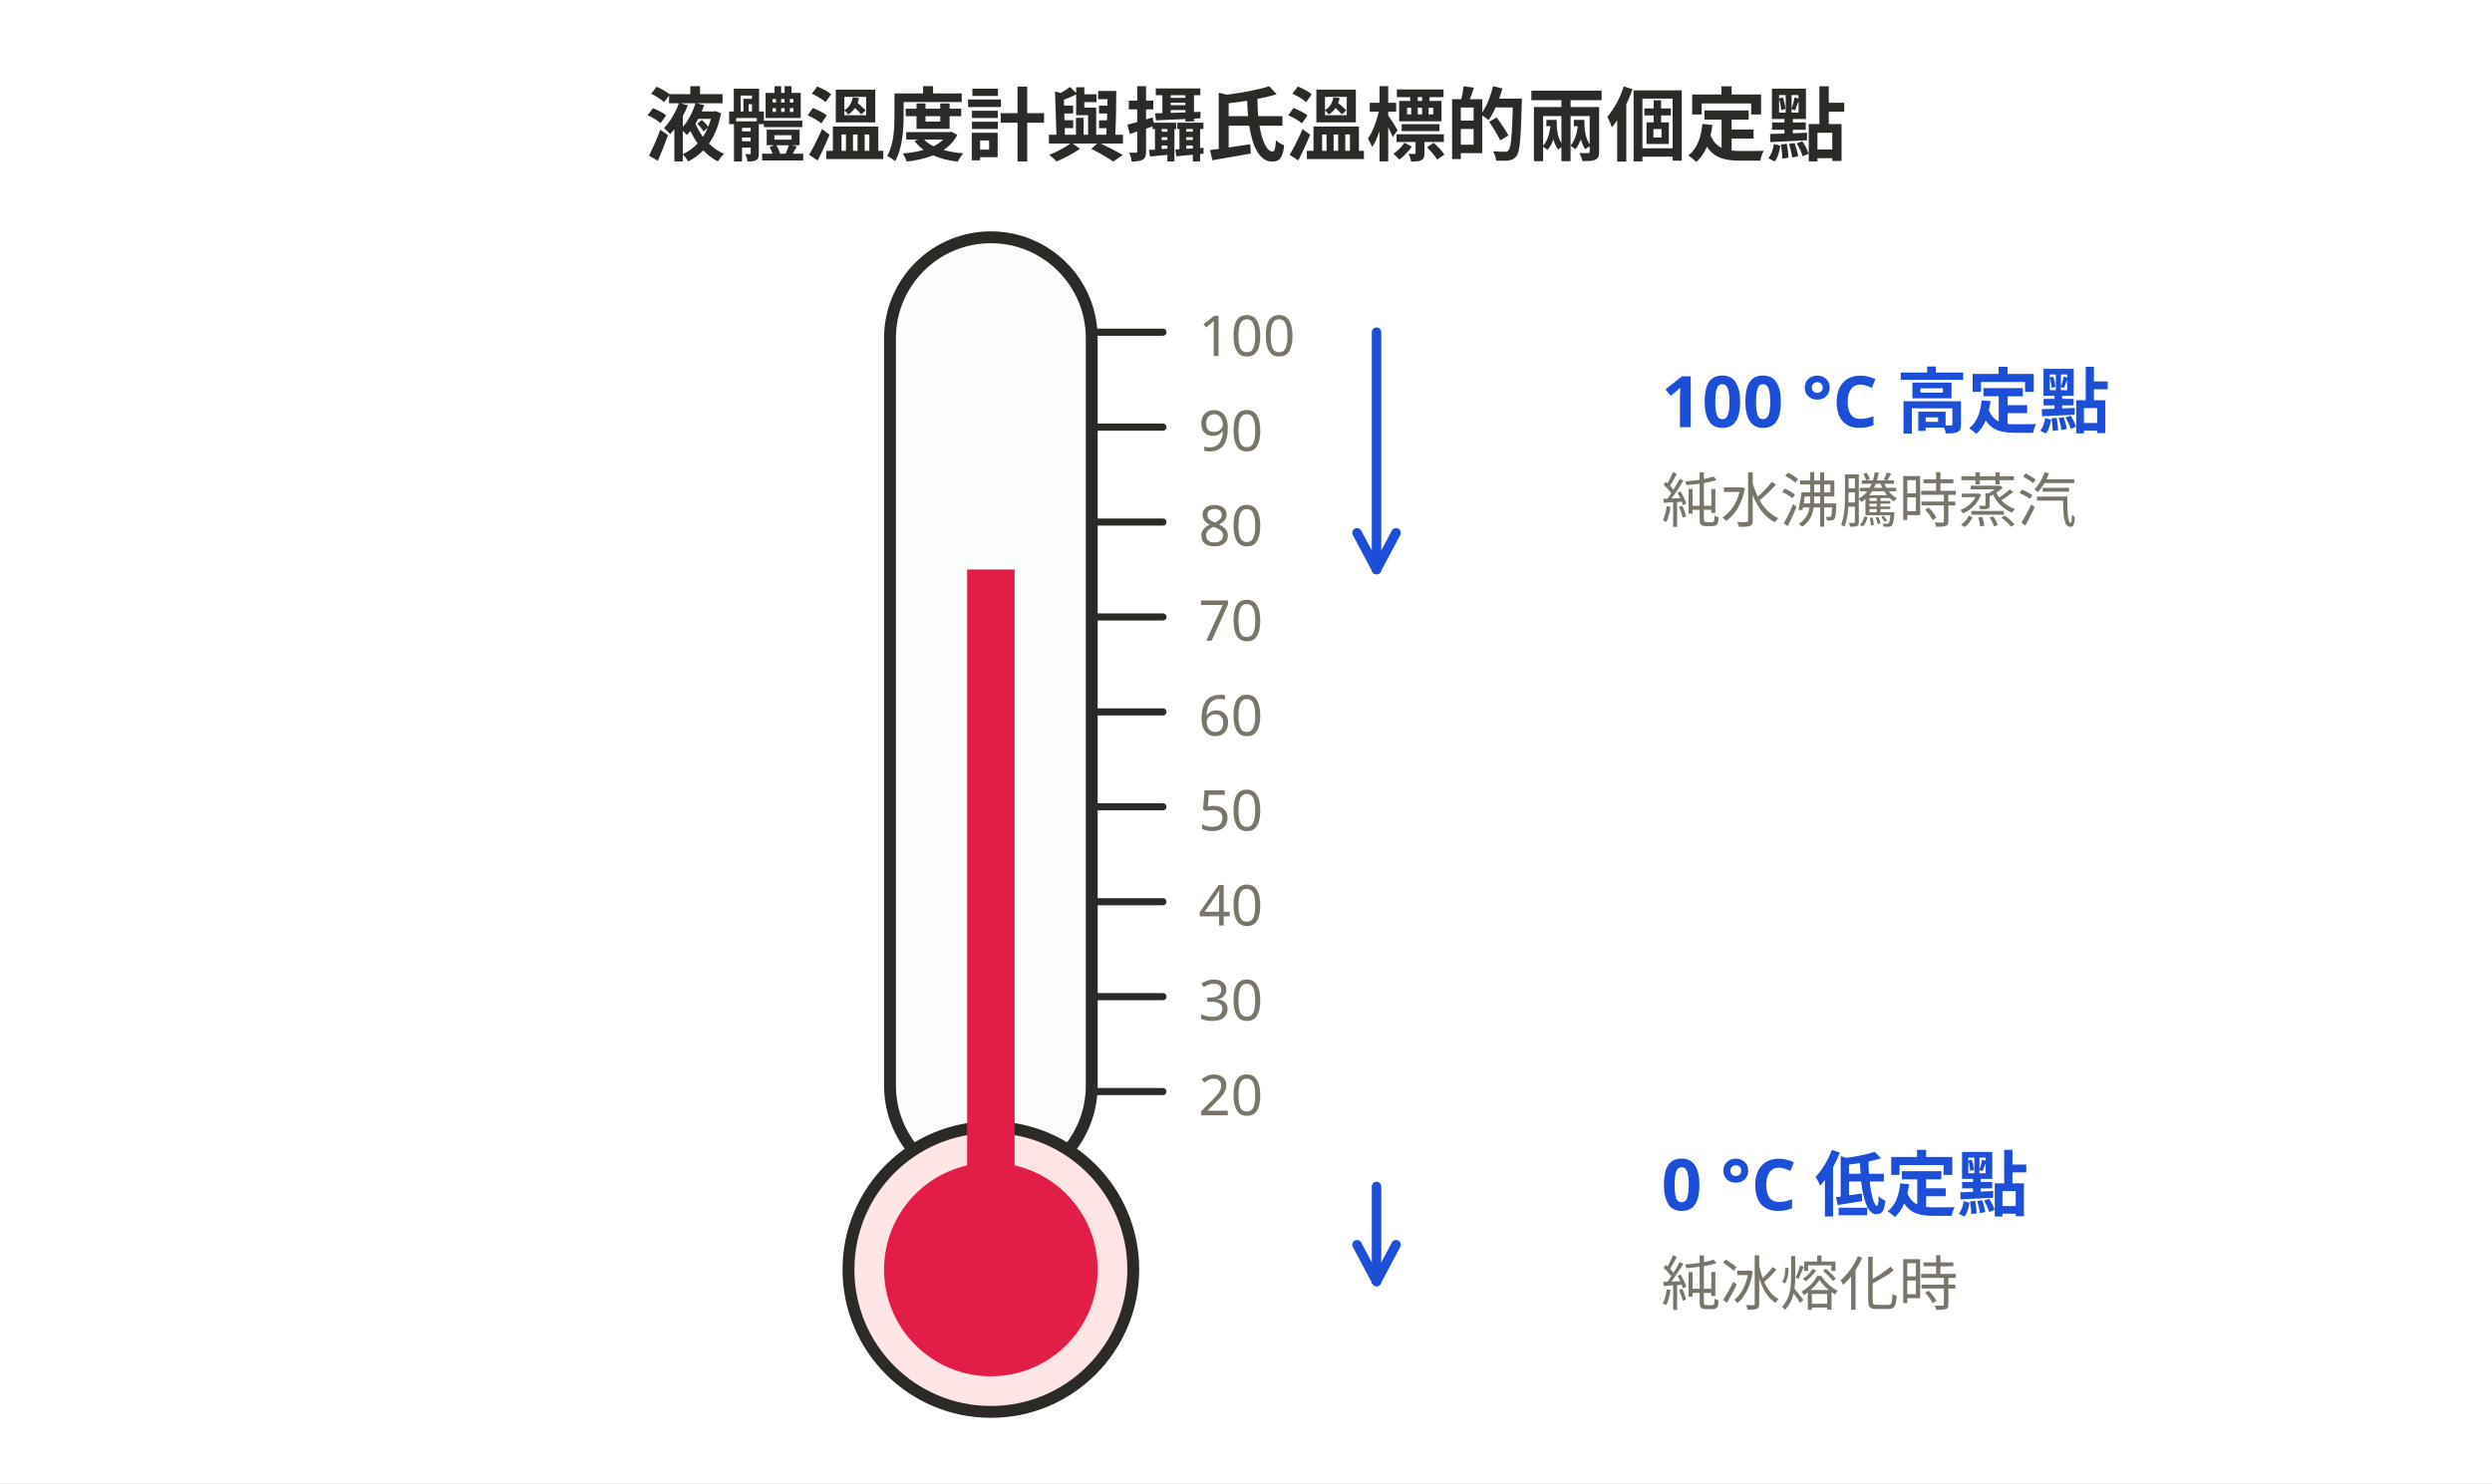
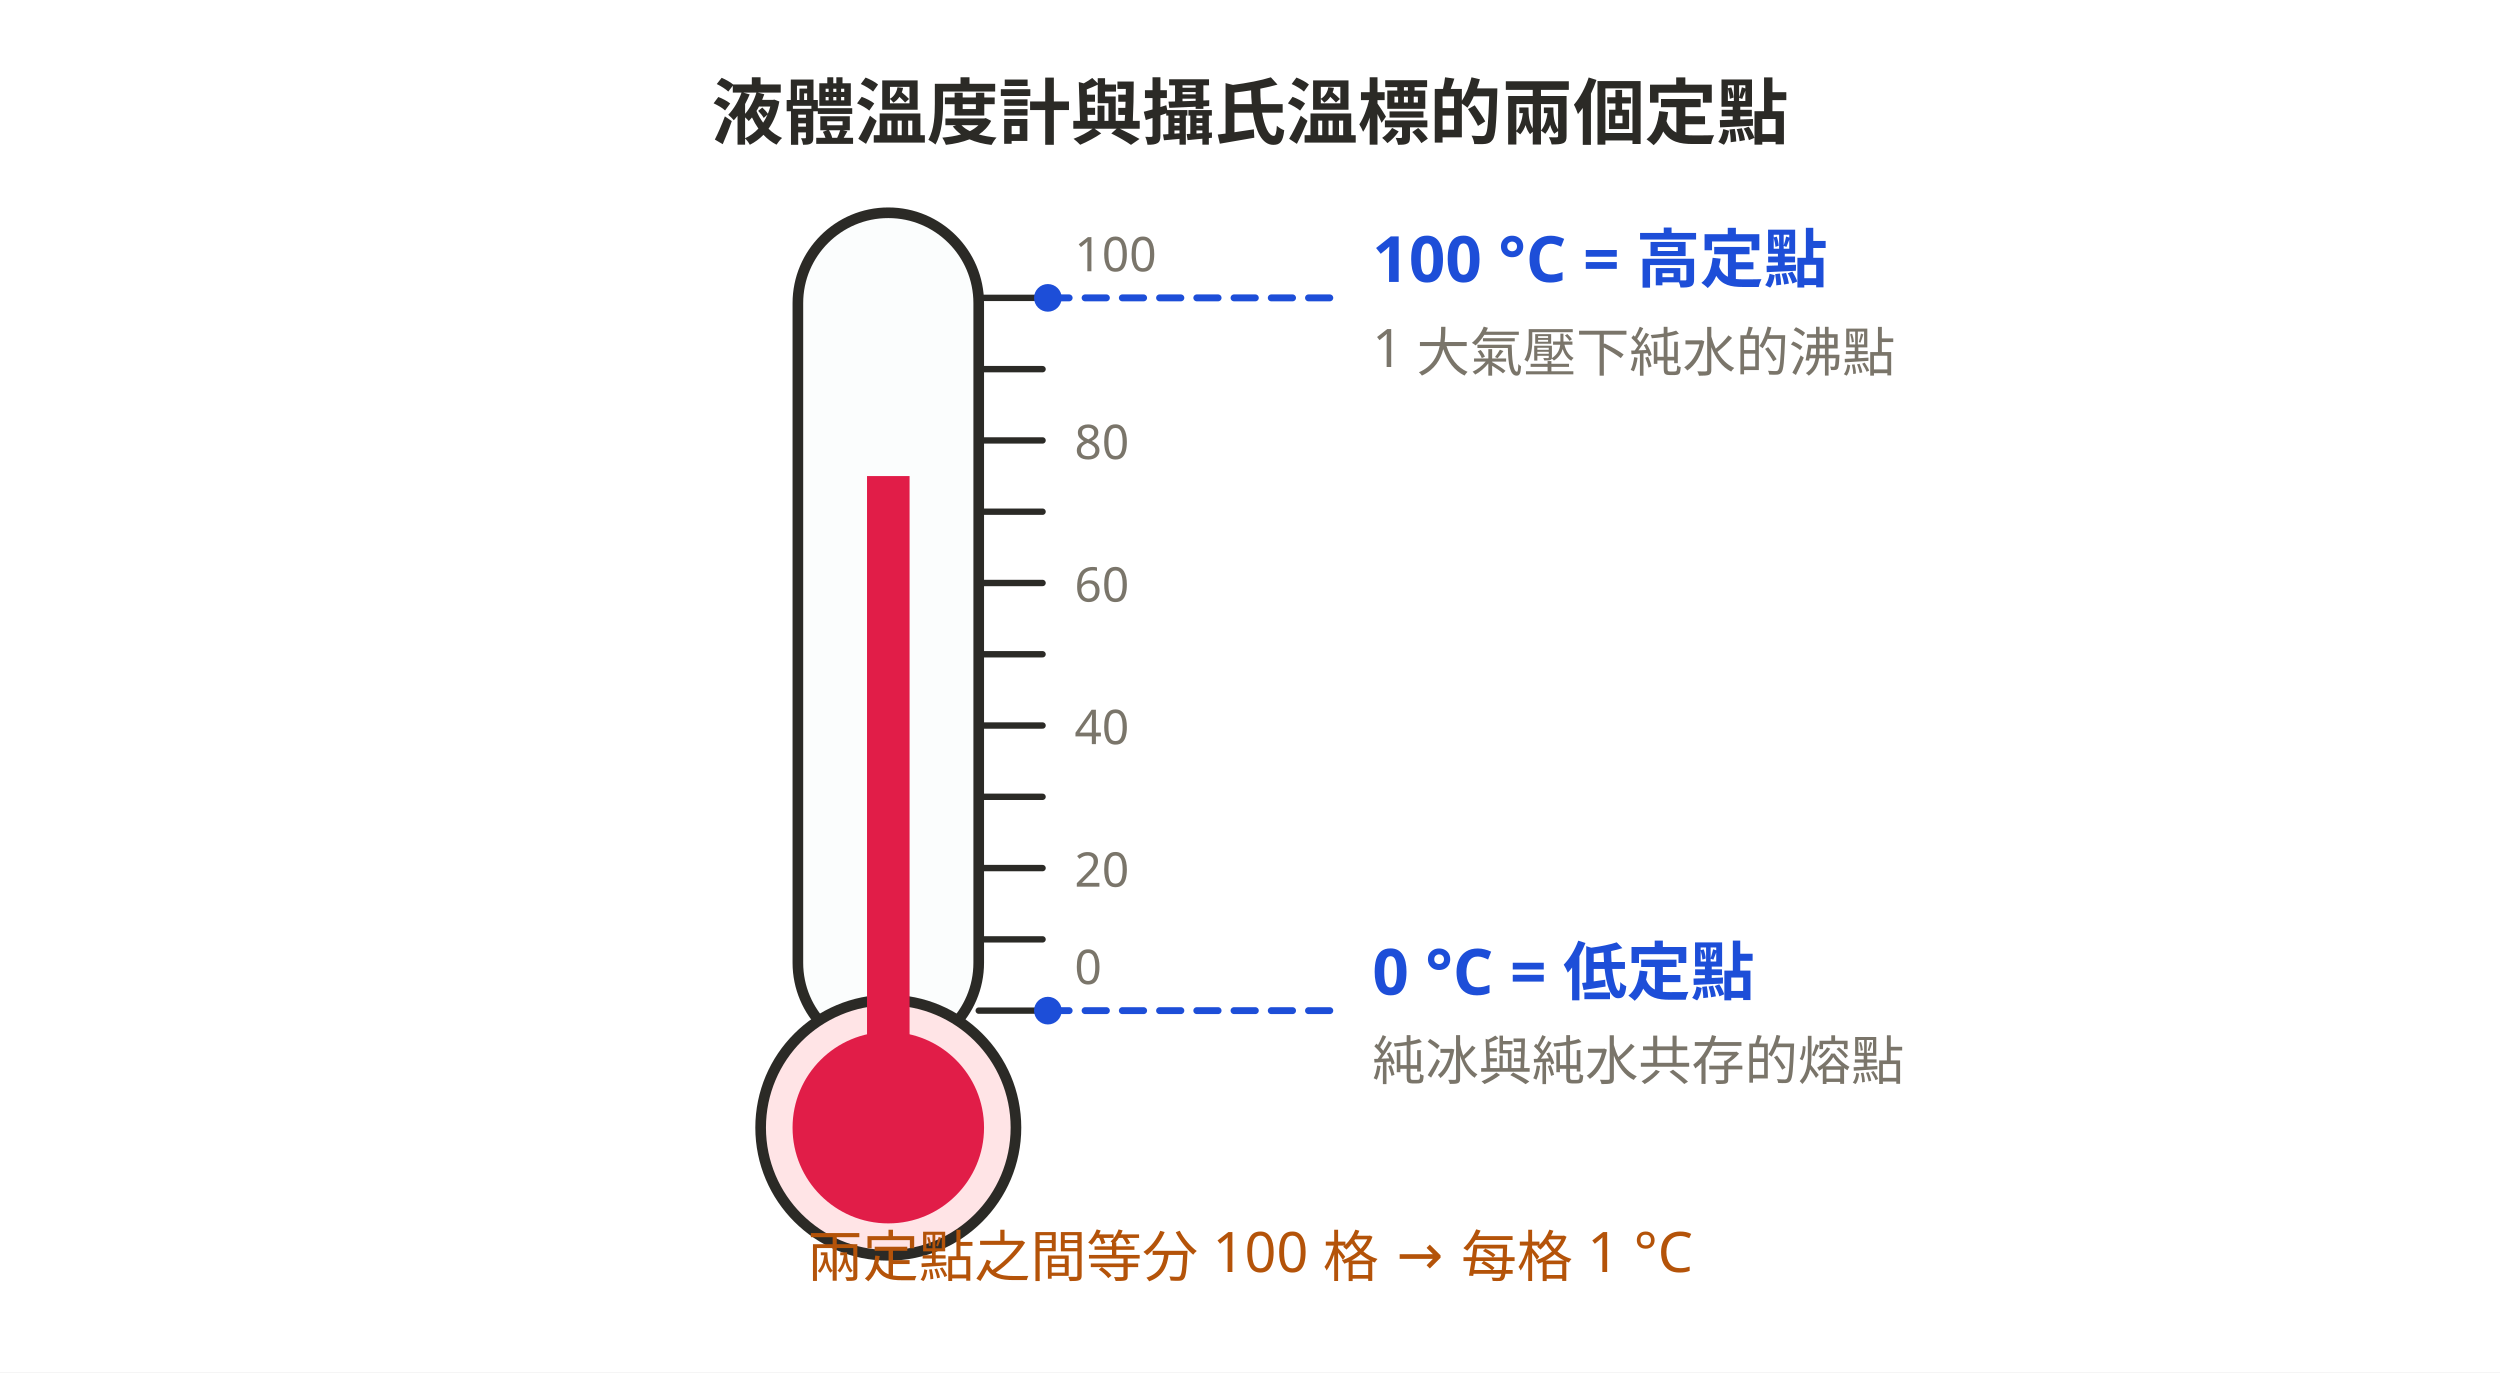
- <svg xmlns="http://www.w3.org/2000/svg" viewBox="0 0 420 250" width="420" height="250" font-family="'Microsoft JhengHei','PingFang TC','Noto Sans TC',system-ui,sans-serif">
-   <rect x="0" y="0" width="420" height="250" fill="#ffffff" />
-   <rect x="150" y="40" width="34" height="160" rx="17" fill="#fbfdfd" stroke="#2b2a26" stroke-width="2" />
-   <circle cx="167" cy="214" r="24" fill="#ffe4e6" stroke="#2b2a26" stroke-width="2" />
-   <rect x="163" y="96" width="8" height="120" rx="0" fill="#e11d48" stroke="none" stroke-width="1.5" />
-   <circle cx="167" cy="214" r="18" fill="#e11d48" stroke="none" stroke-width="1.5" />
+ <svg xmlns="http://www.w3.org/2000/svg" viewBox="0 0 470 258" width="470" height="258" font-family="'Microsoft JhengHei','PingFang TC','Noto Sans TC',system-ui,sans-serif">
+   <rect x="0" y="0" width="470" height="258" fill="#ffffff" />
+   <rect x="150" y="40" width="34" height="158" rx="17" fill="#fbfdfd" stroke="#2b2a26" stroke-width="2" />
+   <circle cx="167" cy="212" r="24" fill="#ffe4e6" stroke="#2b2a26" stroke-width="2" />
+   <line x1="184" y1="190" x2="196" y2="190" stroke="#2b2a26" stroke-width="1.2" stroke-linecap="round" />
+   <text x="202" y="185" font-size="9" fill="#7a756a" text-anchor="start" font-weight="normal">0</text>
+   <line x1="184" y1="176.6" x2="196" y2="176.6" stroke="#2b2a26" stroke-width="1.2" stroke-linecap="round" />
+   <line x1="184" y1="163.2" x2="196" y2="163.2" stroke="#2b2a26" stroke-width="1.2" stroke-linecap="round" />
+   <text x="202" y="166.7" font-size="9" fill="#7a756a" text-anchor="start" font-weight="normal">20</text>
+   <line x1="184" y1="149.8" x2="196" y2="149.8" stroke="#2b2a26" stroke-width="1.2" stroke-linecap="round" />
+   <line x1="184" y1="136.4" x2="196" y2="136.4" stroke="#2b2a26" stroke-width="1.2" stroke-linecap="round" />
+   <text x="202" y="139.9" font-size="9" fill="#7a756a" text-anchor="start" font-weight="normal">40</text>
+   <line x1="184" y1="123" x2="196" y2="123" stroke="#2b2a26" stroke-width="1.2" stroke-linecap="round" />
+   <line x1="184" y1="109.6" x2="196" y2="109.6" stroke="#2b2a26" stroke-width="1.2" stroke-linecap="round" />
+   <text x="202" y="113.1" font-size="9" fill="#7a756a" text-anchor="start" font-weight="normal">60</text>
+   <line x1="184" y1="96.2" x2="196" y2="96.2" stroke="#2b2a26" stroke-width="1.2" stroke-linecap="round" />
+   <line x1="184" y1="82.8" x2="196" y2="82.8" stroke="#2b2a26" stroke-width="1.2" stroke-linecap="round" />
+   <text x="202" y="86.3" font-size="9" fill="#7a756a" text-anchor="start" font-weight="normal">80</text>
+   <line x1="184" y1="69.4" x2="196" y2="69.4" stroke="#2b2a26" stroke-width="1.2" stroke-linecap="round" />
  <line x1="184" y1="56" x2="196" y2="56" stroke="#2b2a26" stroke-width="1.2" stroke-linecap="round" />
-   <text x="202" y="60" font-size="9.5" fill="#7a756a" text-anchor="start" font-weight="normal">100</text>
-   <line x1="184" y1="72" x2="196" y2="72" stroke="#2b2a26" stroke-width="1.2" stroke-linecap="round" />
-   <text x="202" y="76" font-size="9.5" fill="#7a756a" text-anchor="start" font-weight="normal">90</text>
-   <line x1="184" y1="88" x2="196" y2="88" stroke="#2b2a26" stroke-width="1.2" stroke-linecap="round" />
-   <text x="202" y="92" font-size="9.5" fill="#7a756a" text-anchor="start" font-weight="normal">80</text>
-   <line x1="184" y1="104" x2="196" y2="104" stroke="#2b2a26" stroke-width="1.2" stroke-linecap="round" />
-   <text x="202" y="108" font-size="9.5" fill="#7a756a" text-anchor="start" font-weight="normal">70</text>
-   <line x1="184" y1="120" x2="196" y2="120" stroke="#2b2a26" stroke-width="1.2" stroke-linecap="round" />
-   <text x="202" y="124" font-size="9.5" fill="#7a756a" text-anchor="start" font-weight="normal">60</text>
-   <line x1="184" y1="136" x2="196" y2="136" stroke="#2b2a26" stroke-width="1.2" stroke-linecap="round" />
-   <text x="202" y="140" font-size="9.5" fill="#7a756a" text-anchor="start" font-weight="normal">50</text>
-   <line x1="184" y1="152" x2="196" y2="152" stroke="#2b2a26" stroke-width="1.2" stroke-linecap="round" />
-   <text x="202" y="156" font-size="9.5" fill="#7a756a" text-anchor="start" font-weight="normal">40</text>
-   <line x1="184" y1="168" x2="196" y2="168" stroke="#2b2a26" stroke-width="1.2" stroke-linecap="round" />
-   <text x="202" y="172" font-size="9.5" fill="#7a756a" text-anchor="start" font-weight="normal">30</text>
-   <line x1="184" y1="184" x2="196" y2="184" stroke="#2b2a26" stroke-width="1.2" stroke-linecap="round" />
-   <text x="202" y="188" font-size="9.5" fill="#7a756a" text-anchor="start" font-weight="normal">20</text>
-   <line x1="232" y1="56" x2="232" y2="96" stroke="#1d4ed8" stroke-width="1.6" stroke-linecap="round" />
-   <line x1="232" y1="96" x2="228.714" y2="89.819" stroke="#1d4ed8" stroke-width="1.6" stroke-linecap="round" />
-   <line x1="232" y1="96" x2="235.286" y2="89.819" stroke="#1d4ed8" stroke-width="1.6" stroke-linecap="round" />
-   <text x="280" y="72" font-size="12" fill="#1d4ed8" text-anchor="start" font-weight="bold">100 °C 高定點</text>
-   <text x="280" y="88" font-size="10" fill="#7a756a" text-anchor="start" font-weight="normal">純水沸騰時蒸汽</text>
-   <line x1="232" y1="200" x2="232" y2="216" stroke="#1d4ed8" stroke-width="1.6" stroke-linecap="round" />
-   <line x1="232" y1="216" x2="228.714" y2="209.819" stroke="#1d4ed8" stroke-width="1.6" stroke-linecap="round" />
-   <line x1="232" y1="216" x2="235.286" y2="209.819" stroke="#1d4ed8" stroke-width="1.6" stroke-linecap="round" />
-   <text x="280" y="204" font-size="12" fill="#1d4ed8" text-anchor="start" font-weight="bold">0 °C 低定點</text>
-   <text x="280" y="220" font-size="10" fill="#7a756a" text-anchor="start" font-weight="normal">純冰熔化時</text>
-   <text x="210" y="26" font-size="13.5" fill="#2b2a26" text-anchor="middle" font-weight="bold">液體溫度計與攝氏溫標的兩個定點</text>
+   <text x="202" y="51" font-size="9" fill="#7a756a" text-anchor="start" font-weight="normal">100</text>
+   <rect x="163" y="89.5" width="8" height="122.5" rx="0" fill="#e11d48" stroke="none" stroke-width="1.5" />
+   <circle cx="167" cy="212" r="18" fill="#e11d48" stroke="none" stroke-width="1.5" />
+   <line x1="197" y1="56" x2="250" y2="56" stroke="#1d4ed8" stroke-width="1.3" stroke-linecap="round" stroke-dasharray="4,3" />
+   <circle cx="197" cy="56" r="2.6" fill="#1d4ed8" />
+   <text x="258" y="53" font-size="12" fill="#1d4ed8" text-anchor="start" font-weight="bold">100 °C = 高定點</text>
+   <text x="258" y="69" font-size="10" fill="#7a756a" text-anchor="start" font-weight="normal">1 大氣壓下純水的沸點</text>
+   <line x1="197" y1="190" x2="250" y2="190" stroke="#1d4ed8" stroke-width="1.3" stroke-linecap="round" stroke-dasharray="4,3" />
+   <circle cx="197" cy="190" r="2.6" fill="#1d4ed8" />
+   <text x="258" y="187" font-size="12" fill="#1d4ed8" text-anchor="start" font-weight="bold">0 °C = 低定點</text>
+   <text x="258" y="203" font-size="10" fill="#7a756a" text-anchor="start" font-weight="normal">純冰與純水共存的熔點</text>
+   <text x="235" y="240" font-size="10.5" fill="#b45309" text-anchor="middle" font-weight="normal">兩定點之間等分 100 格 → 每格 1 °C</text>
+   <text x="235" y="26" font-size="13.5" fill="#2b2a26" text-anchor="middle" font-weight="bold">液體溫度計與攝氏溫標的兩個定點</text>
</svg>
